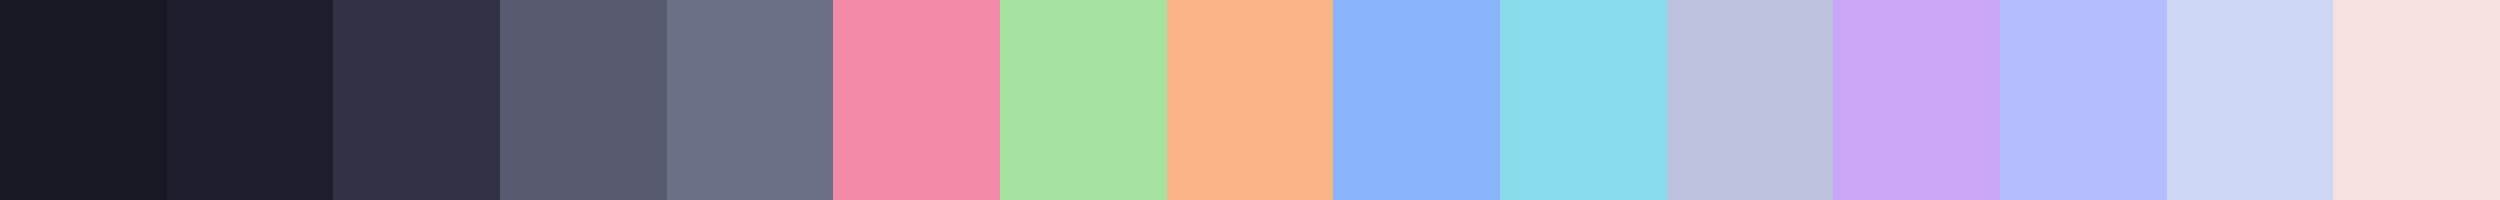
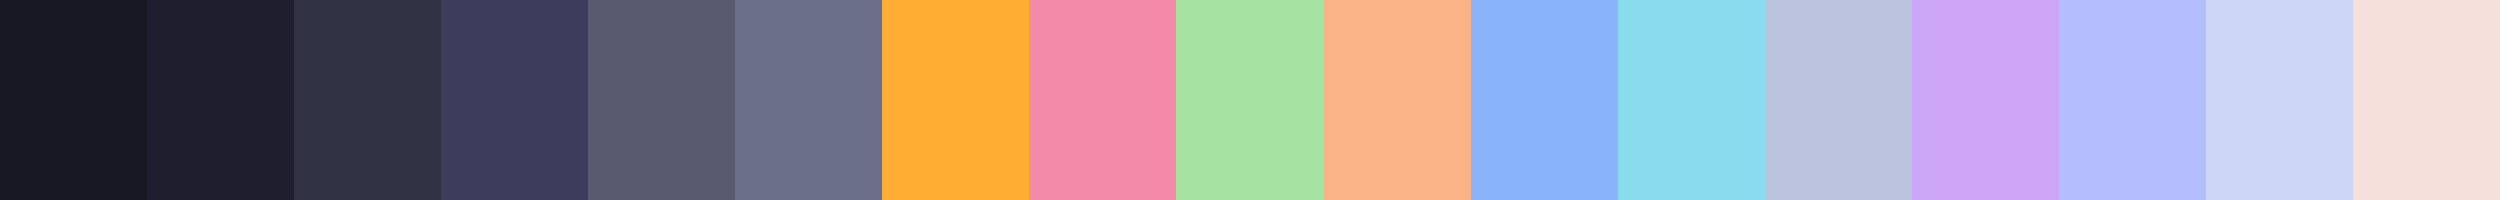
<svg xmlns="http://www.w3.org/2000/svg" width="200" height="16" shape-rendering="crispEdges">
-   <rect x="0.0" width="13.333" height="16" fill="rgb(24, 24, 37)" />
-   <rect x="13.333" width="13.333" height="16" fill="rgb(30, 30, 46)" />
-   <rect x="26.667" width="13.333" height="16" fill="rgb(49, 50, 68)" />
-   <rect x="40.0" width="13.333" height="16" fill="rgb(88, 91, 112)" />
-   <rect x="53.333" width="13.333" height="16" fill="rgb(108, 112, 134)" />
-   <rect x="66.667" width="13.333" height="16" fill="rgb(243, 139, 168)" />
-   <rect x="80.0" width="13.333" height="16" fill="rgb(166, 227, 161)" />
-   <rect x="93.333" width="13.333" height="16" fill="rgb(250, 179, 135)" />
-   <rect x="106.667" width="13.333" height="16" fill="rgb(137, 180, 250)" />
-   <rect x="120.0" width="13.333" height="16" fill="rgb(137, 220, 235)" />
-   <rect x="133.333" width="13.333" height="16" fill="rgb(186, 194, 222)" />
-   <rect x="146.667" width="13.333" height="16" fill="rgb(203, 166, 247)" />
-   <rect x="160.0" width="13.333" height="16" fill="rgb(180, 190, 254)" />
-   <rect x="173.333" width="13.333" height="16" fill="rgb(205, 214, 244)" />
-   <rect x="186.667" width="13.333" height="16" fill="rgb(245, 224, 220)" />
+   <rect x="0.0" width="11.765" height="16" fill="rgb(24, 24, 37)" />
+   <rect x="11.765" width="11.765" height="16" fill="rgb(30, 30, 46)" />
+   <rect x="23.529" width="11.765" height="16" fill="rgb(49, 50, 68)" />
+   <rect x="35.294" width="11.765" height="16" fill="rgb(60, 60, 93)" />
+   <rect x="47.059" width="11.765" height="16" fill="rgb(88, 91, 112)" />
+   <rect x="58.824" width="11.765" height="16" fill="rgb(108, 112, 134)" />
+   <rect x="70.588" width="11.765" height="16" fill="rgb(255, 173, 51)" />
+   <rect x="82.353" width="11.765" height="16" fill="rgb(243, 139, 168)" />
+   <rect x="94.118" width="11.765" height="16" fill="rgb(166, 227, 161)" />
+   <rect x="105.882" width="11.765" height="16" fill="rgb(250, 179, 135)" />
+   <rect x="117.647" width="11.765" height="16" fill="rgb(137, 180, 250)" />
+   <rect x="129.412" width="11.765" height="16" fill="rgb(137, 220, 235)" />
+   <rect x="141.176" width="11.765" height="16" fill="rgb(186, 194, 222)" />
+   <rect x="152.941" width="11.765" height="16" fill="rgb(203, 166, 247)" />
+   <rect x="164.706" width="11.765" height="16" fill="rgb(180, 190, 254)" />
+   <rect x="176.471" width="11.765" height="16" fill="rgb(205, 214, 244)" />
+   <rect x="188.235" width="11.765" height="16" fill="rgb(245, 224, 220)" />
</svg>
